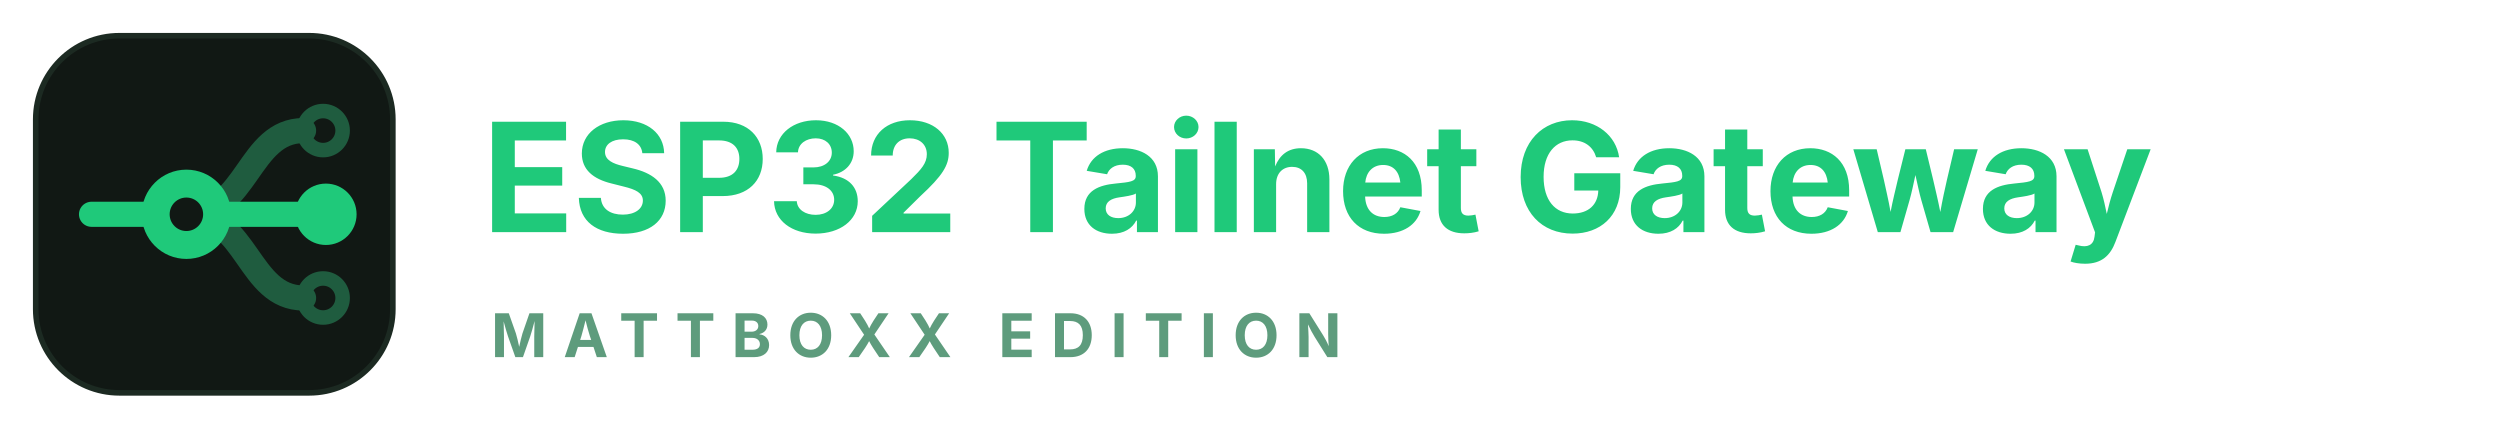
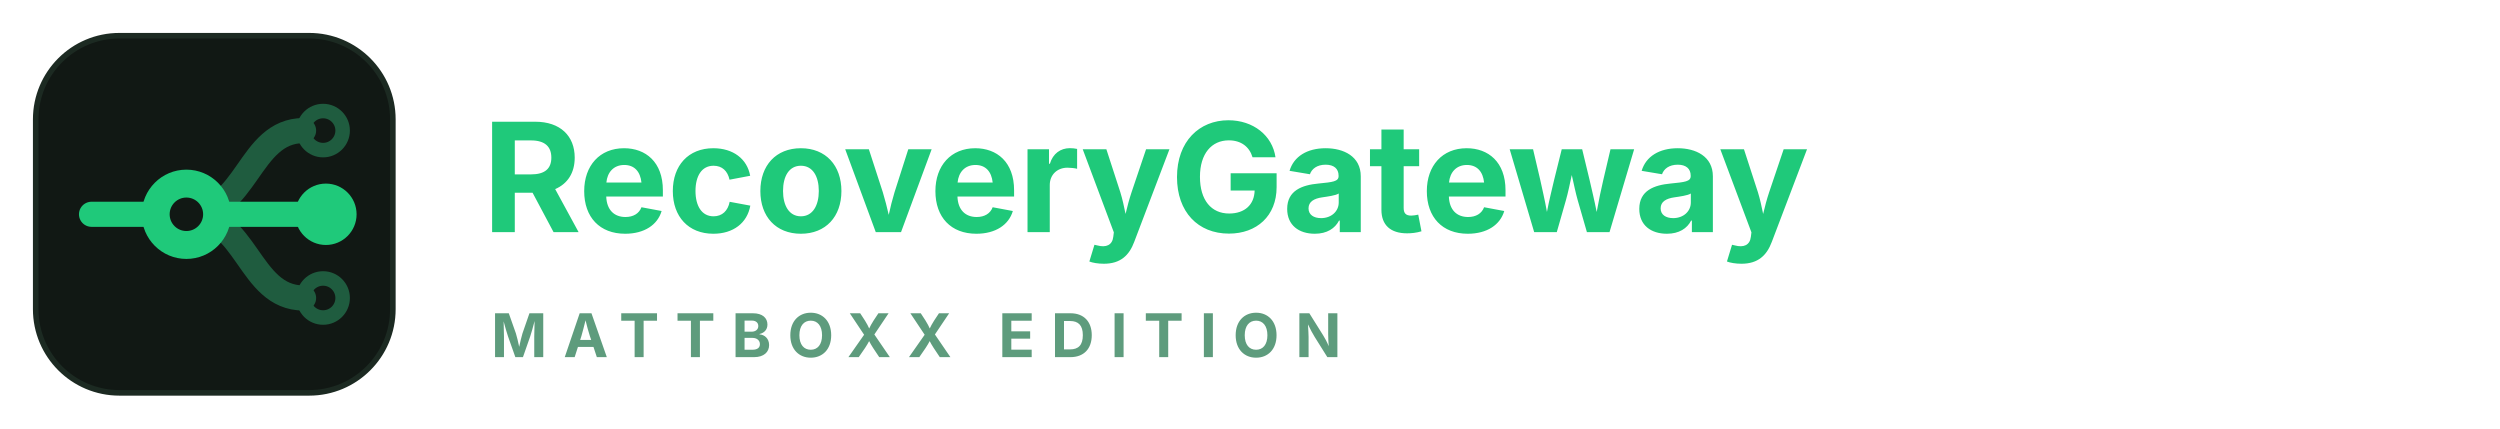
<svg xmlns="http://www.w3.org/2000/svg" viewBox="0 0 560 96" role="img" aria-labelledby="t">
  <g transform="translate(8 8) scale(1.25)">
    <rect width="64" height="64" rx="15" fill="#111814" stroke="#1C2A22" />
    <g fill="none" stroke-linecap="round" stroke-width="4.5">
      <path d="M10 32h17" stroke="#1FC97A" />
      <path d="M27 32c11 0 11-15 21-15M27 32c11 0 11 15 21 15" stroke="#1F5C3F" />
      <path d="M27 32h21" stroke="#1FC97A" />
    </g>
    <circle cx="27" cy="32" r="8" fill="#1FC97A" />
    <circle cx="27" cy="32" r="3" fill="#111814" />
    <circle cx="52" cy="32" r="5.5" fill="#1FC97A" />
    <circle cx="51.5" cy="17" r="3.5" fill="none" stroke="#1F5C3F" stroke-width="2.6" />
    <circle cx="51.5" cy="47" r="3.5" fill="none" stroke="#1F5C3F" stroke-width="2.6" />
  </g>
  <g font-family="Inter, 'Segoe UI', Roboto, 'Helvetica Neue', Arial, sans-serif">
-     <text x="108" y="52" font-size="34" font-weight="650" letter-spacing="-0.4" fill="#1FC97A">ESP32 Tailnet Gateway</text>
+     <text x="108" y="52" font-size="34" font-weight="650" letter-spacing="-0.4" fill="#1FC97A">RecoveryGateway</text>
    <text x="110" y="80" font-size="13.5" font-weight="650" letter-spacing="3.6" fill="#5E9C7D">MATTBOXX EDITION</text>
  </g>
</svg>
